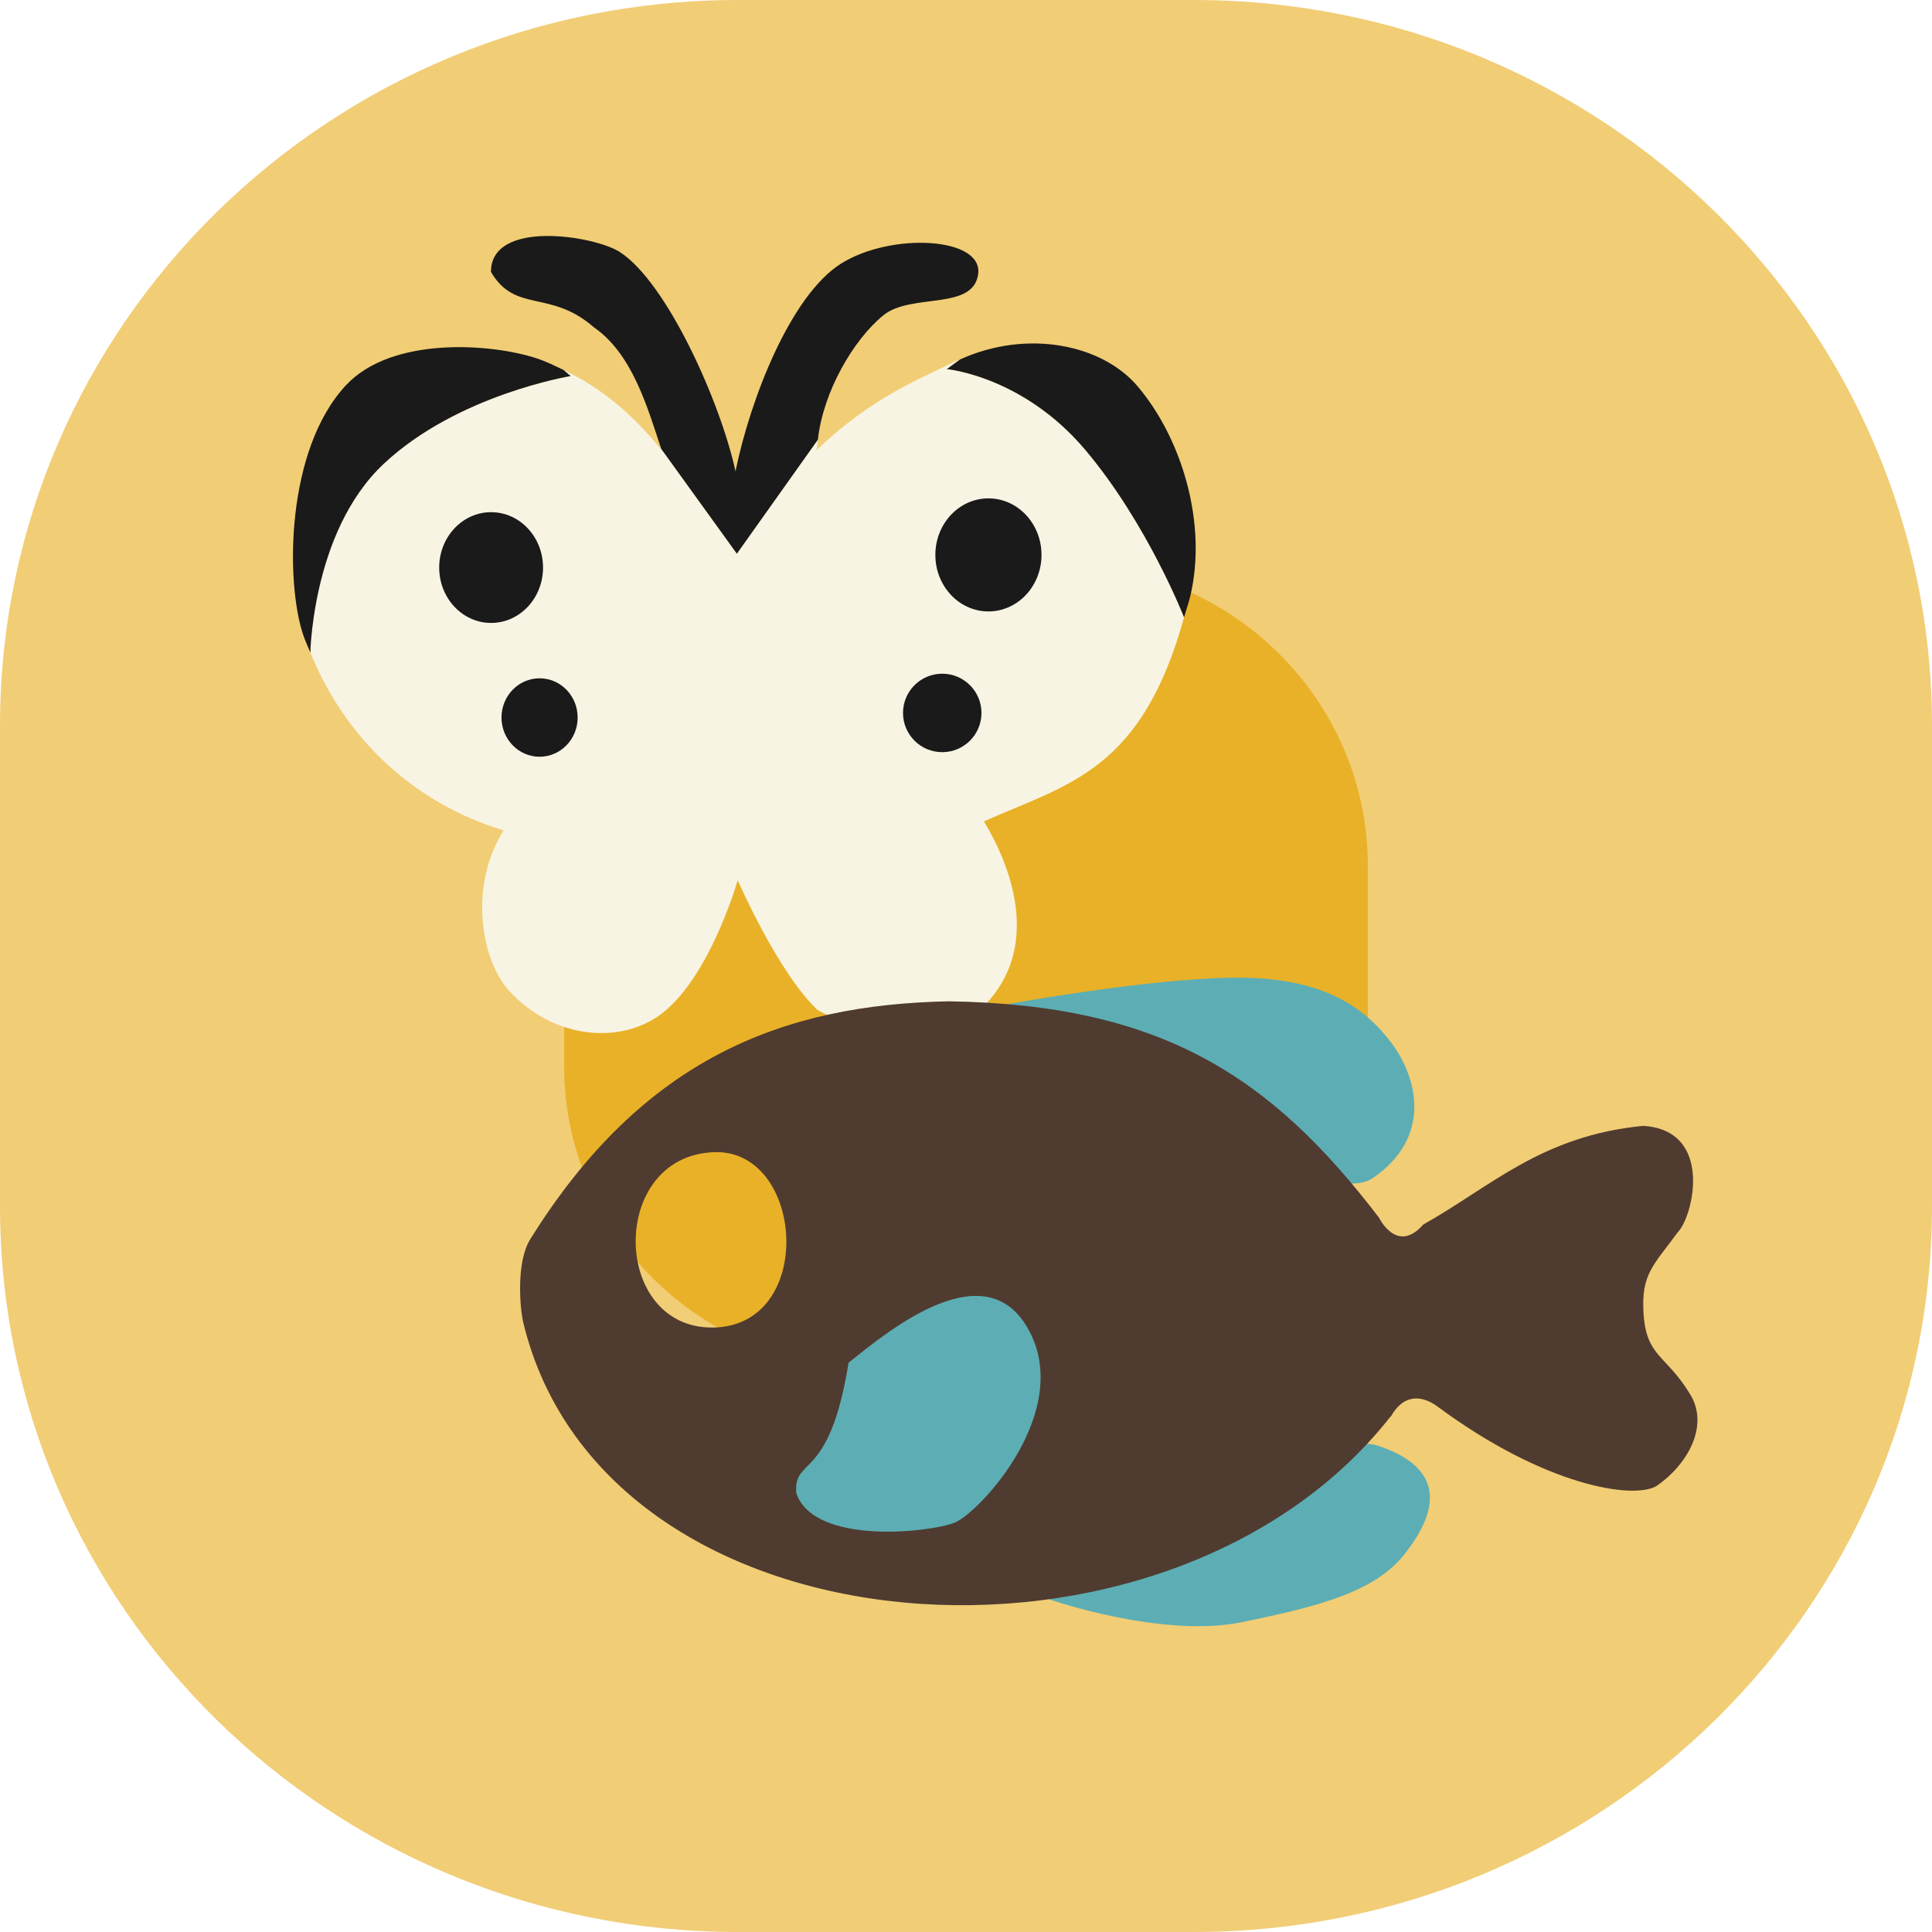
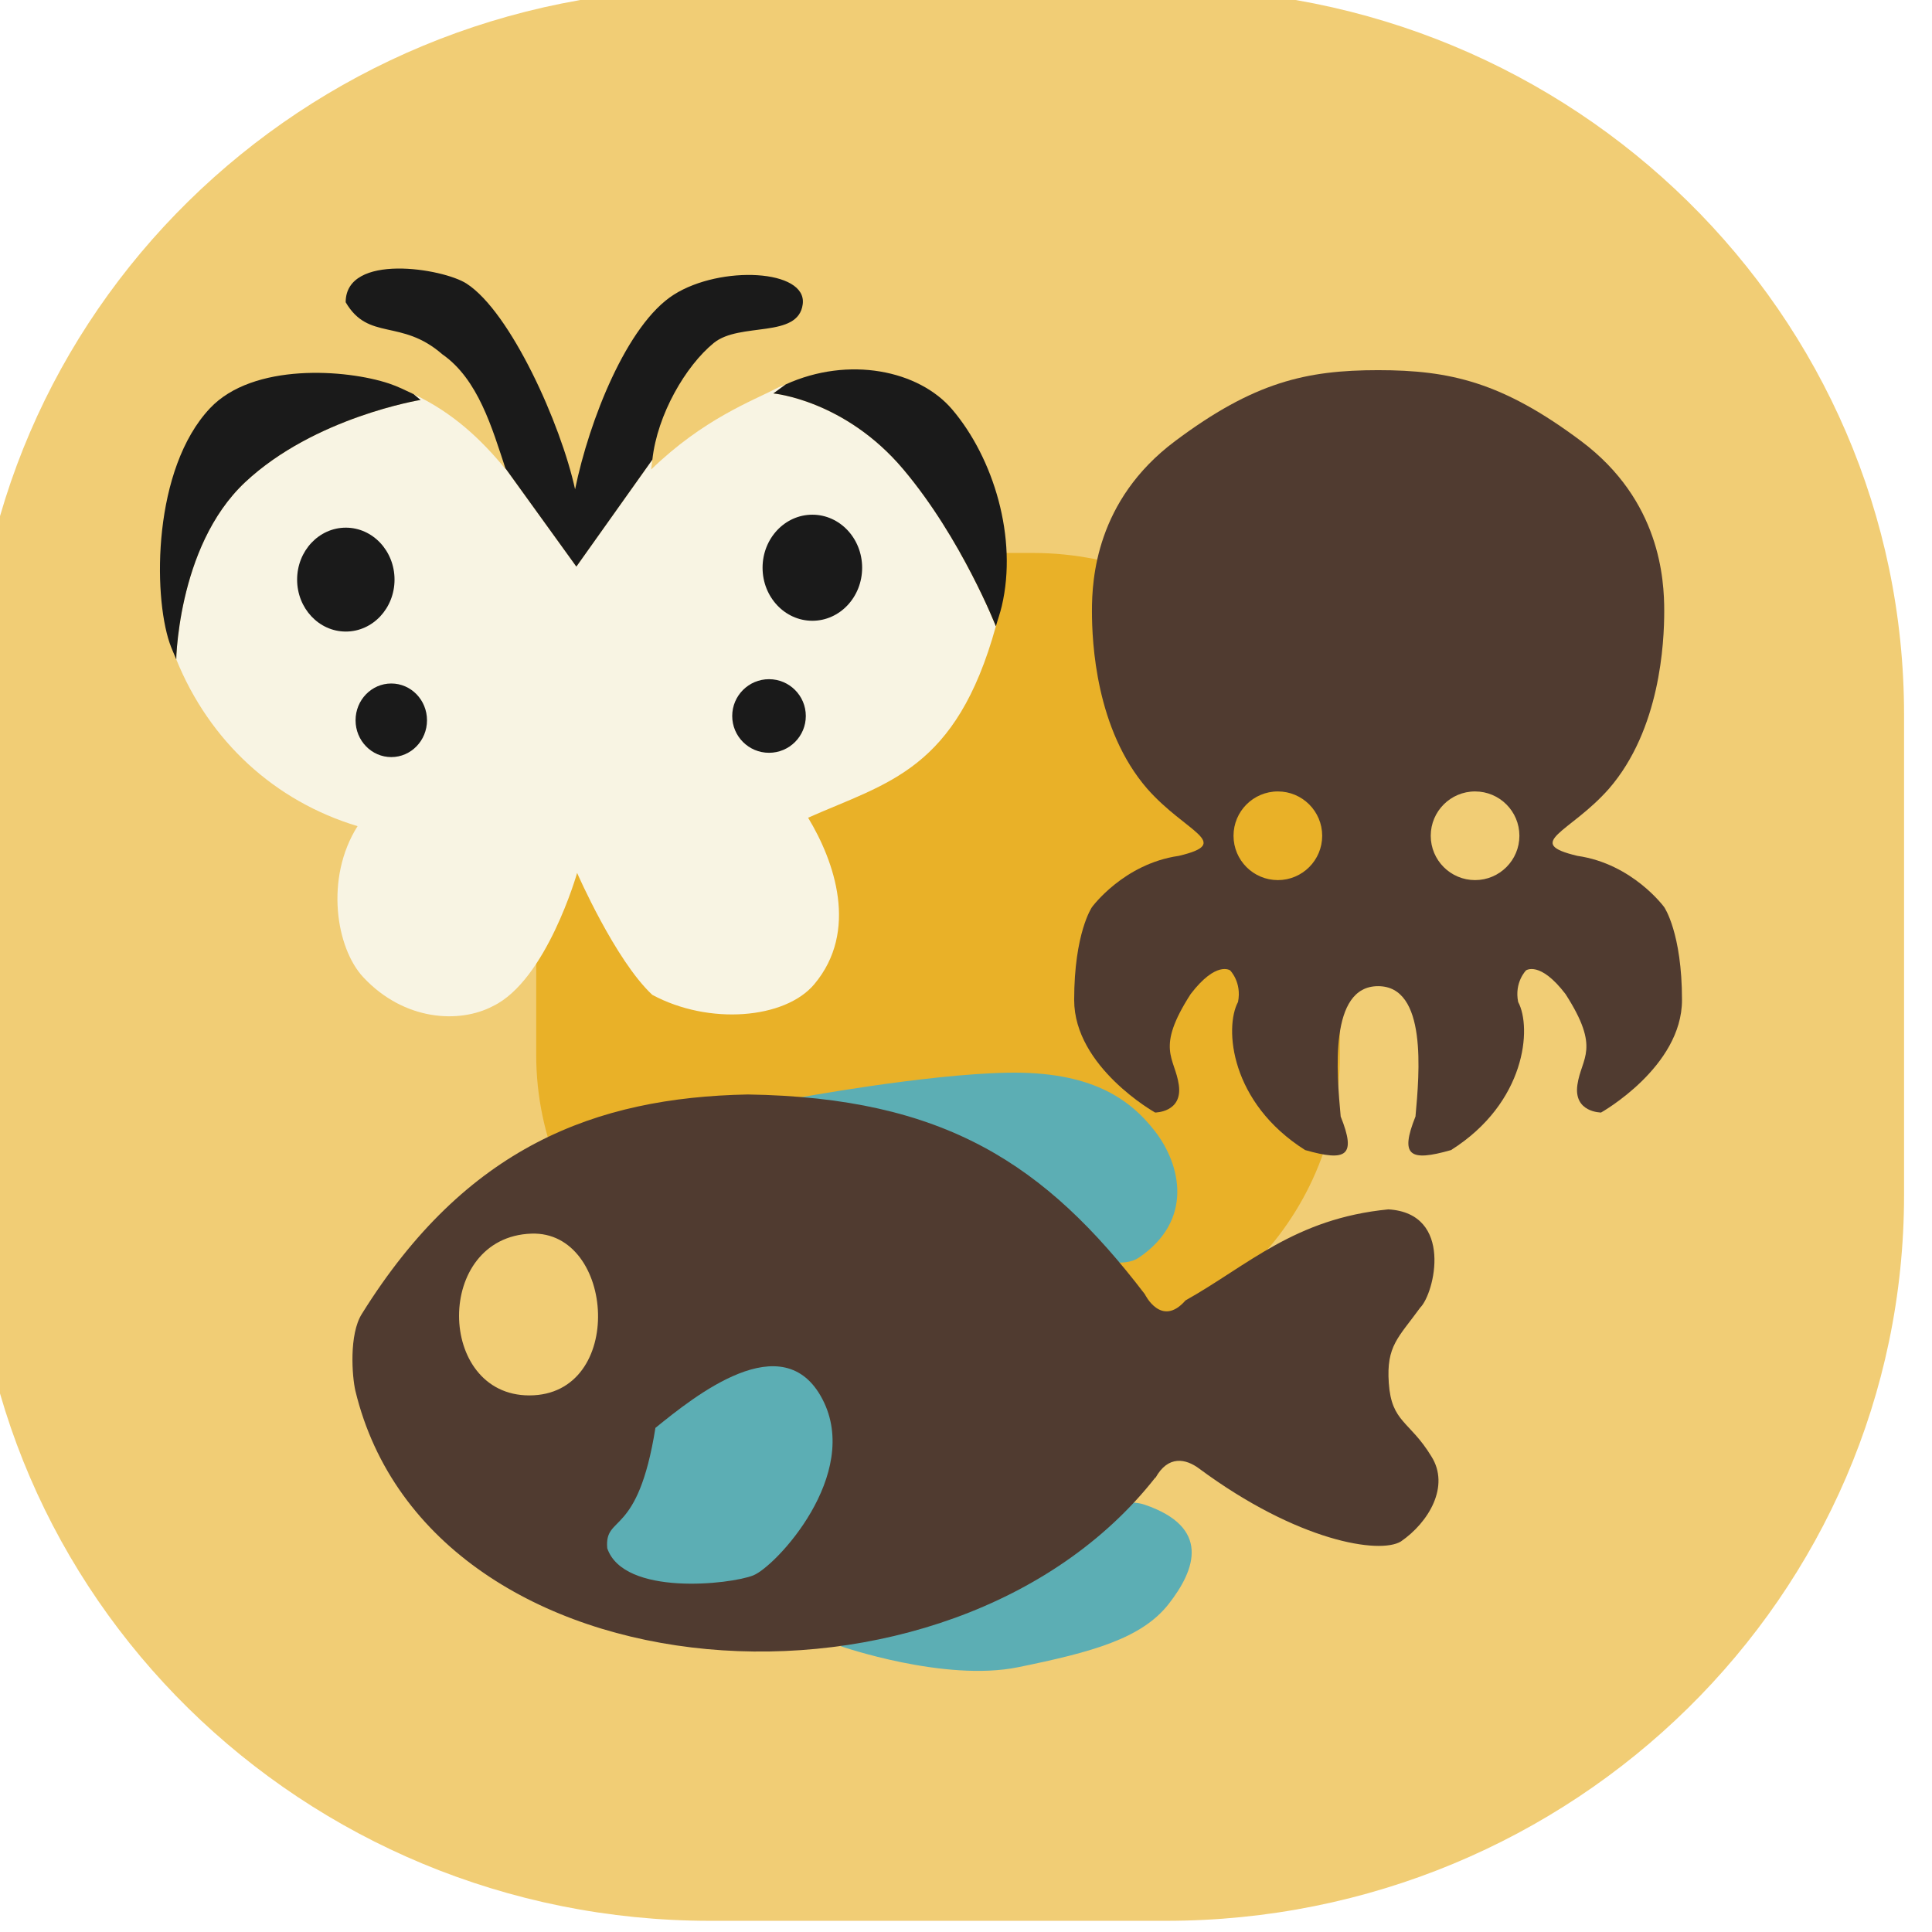
- <svg xmlns="http://www.w3.org/2000/svg" version="1.1" viewBox="0 0 128 128">
-   <g>
-     <rect id="bg-light" x="8.6176e-7" y="3.3925e-8" width="128" height="128" rx="48.9" ry="48.093" fill="#f1cd75" />
-     <rect id="bg-dark" x="37.376" y="37.376" width="53.249" height="53.249" rx="20.342" ry="20.007" fill="#e9b128" />
-     <g id="insect" transform="matrix(.42807 0 0 .42807 -20.894 -92.959)">
-       <path d="m197.4 272.79c-0.453 0.206-0.916 0.345-1.363 0.578-4.182 2.177-12.188 5.095-20.844 13.467 0.052-0.518 0.143-1.095 0.201-1.629l-12.541 17.65-11.705-16.223c0.021 0.064 0.053 0.137 0.074 0.201-4.076-4.994-8.765-9.39-15.225-12.436l1.141 0.957s-1.093 0.178-2.912 0.613-4.364 1.127-7.266 2.154c-2.902 1.027-6.16 2.388-9.408 4.162-1.624 0.887-3.246 1.879-4.818 2.982-1.572 1.103-3.095 2.319-4.523 3.658-1.429 1.339-2.68 2.818-3.773 4.381s-2.03 3.209-2.834 4.883c-0.804 1.674-1.473 3.377-2.031 5.051-0.558 1.674-1.004 3.32-1.361 4.883-0.714 3.125-1.071 5.915-1.25 7.924-0.117 1.311-0.103 1.59-0.117 2.111 5.494 13.552 16.277 23.414 29.912 27.518-5.408 8.539-3.579 20.111 0.965 24.953 6.734 7.176 15.805 7.655 21.348 4.748 8.862-4.24 13.91-21.984 13.91-21.984s6.285 14.411 12.4 20.113c9.352 5.04 21.913 3.992 26.73-1.752 7.343-8.755 3.362-20.23-1.022-27.471 13.215-5.855 24.411-7.843 30.98-31.58-0.049-0.124-1.404-3.597-3.992-8.598-1.317-2.545-2.934-5.446-4.826-8.426-1.892-2.98-4.058-6.039-6.469-8.896-1.205-1.429-2.444-2.695-3.689-3.818-1.245-1.123-2.496-2.101-3.727-2.955-2.461-1.708-4.838-2.913-6.914-3.762s-3.85-1.34-5.106-1.619-1.992-0.346-1.992-0.346z" fill="#f8f4e3" />
-       <g fill="#1a1a1a">
-         <path d="m197.4 272.79-2.047 1.494s0.737 0.067 1.992 0.346c1.256 0.279 3.03 0.771 5.106 1.619s4.453 2.054 6.914 3.762c1.23 0.854 2.481 1.832 3.727 2.955 1.245 1.123 2.484 2.39 3.689 3.818 2.411 2.857 4.577 5.917 6.469 8.896 1.892 2.98 3.509 5.881 4.826 8.426 2.588 5.001 3.943 8.473 3.992 8.598 0.317-1.144 0.678-2.079 0.973-3.328 2.653-11.249-1.346-24.404-8.17-32.438-5.517-6.495-17.094-8.858-27.471-4.148z" />
-         <path d="m96.848 318.16c0.014-0.522 6.91e-4 -0.801 0.117-2.111 0.179-2.009 0.536-4.799 1.25-7.924 0.357-1.562 0.803-3.209 1.361-4.883 0.558-1.674 1.228-3.377 2.031-5.051 0.804-1.674 1.74-3.32 2.834-4.883s2.345-3.042 3.773-4.381c1.429-1.339 2.951-2.555 4.523-3.658 1.572-1.103 3.195-2.095 4.818-2.982 3.248-1.775 6.506-3.135 9.408-4.162 2.902-1.027 5.446-1.719 7.266-2.154s2.912-0.613 2.912-0.613l-1.141-0.957c-1.302-0.614-2.566-1.259-4.033-1.748-7.069-2.361-22.449-3.477-29.557 4.072-9.406 9.991-9.425 30.598-6.658 38.74 0.317 0.931 0.729 1.796 1.094 2.695z" />
-         <path d="m151.15 286.63 11.705 16.223 12.541-17.65c0.807-7.429 5.5-15.472 10.129-19.245 4.296-3.502 13.948-0.666 14.679-6.408s-13.554-6.458-21.275-1.559-13.962 20.765-16.286 32.109c-2.341-10.771-10.638-29.23-17.893-33.931-3.895-2.524-19.938-5.132-19.956 3.068 3.772 6.462 9.141 2.649 15.943 8.586 5.922 4.115 8.22 12.208 10.412 18.807z" />
-         <ellipse cx="124.82" cy="305" rx="8.036" ry="8.571" />
-         <ellipse cx="132.32" cy="328.21" rx="5.893" ry="6.071" />
-         <ellipse cx="201.79" cy="303.04" rx="8.214" ry="8.75" />
-         <circle cx="194.64" cy="327.5" r="6.071" />
+ <svg xmlns="http://www.w3.org/2000/svg" id="svg2616" viewBox="0 0 128 128" version="1.1">
+   <defs id="defs2620">
+     <filter height="1" y="-2.1265196e-05" width="1" x="-5.0912688e-05" id="filter1794-4" style="color-interpolation-filters:sRGB">
+       <feGaussianBlur id="feGaussianBlur1796-1" stdDeviation="0" />
+     </filter>
+   </defs>
+   <g transform="translate(-1.851256,-0.7405024)" id="g2614">
+     <rect fill="#f1cd75" ry="48.093" rx="48.9" height="128" width="128" y="3.3925001e-08" x="8.6175999e-07" id="bg-light" />
+     <rect fill="#e9b128" ry="20.007" rx="20.342" height="53.249" width="53.249" y="37.376" x="37.376" id="bg-dark" />
+     <g transform="matrix(0.4015691,0,0,0.4015691,-25.36081,-83.33717)" id="insect">
+       <path id="path2586" fill="#f8f4e3" d="m 197.4,272.79 c -0.453,0.206 -0.916,0.345 -1.363,0.578 -4.182,2.177 -12.188,5.095 -20.844,13.467 0.052,-0.518 0.143,-1.095 0.201,-1.629 l -12.541,17.65 -11.705,-16.223 c 0.021,0.064 0.053,0.137 0.074,0.201 -4.076,-4.994 -8.765,-9.39 -15.225,-12.436 l 1.141,0.957 c 0,0 -1.093,0.178 -2.912,0.613 -1.819,0.435 -4.364,1.127 -7.266,2.154 -2.902,1.027 -6.16,2.388 -9.408,4.162 -1.624,0.887 -3.246,1.879 -4.818,2.982 -1.572,1.103 -3.095,2.319 -4.523,3.658 -1.429,1.339 -2.68,2.818 -3.773,4.381 -1.094,1.562 -2.03,3.209 -2.834,4.883 -0.804,1.674 -1.473,3.377 -2.031,5.051 -0.558,1.674 -1.004,3.32 -1.361,4.883 -0.714,3.125 -1.071,5.915 -1.25,7.924 -0.117,1.311 -0.103,1.59 -0.117,2.111 5.494,13.552 16.277,23.414 29.912,27.518 -5.408,8.539 -3.579,20.111 0.965,24.953 6.734,7.176 15.805,7.655 21.348,4.748 8.862,-4.24 13.91,-21.984 13.91,-21.984 0,0 6.285,14.411 12.4,20.113 9.352,5.04 21.913,3.992 26.73,-1.752 7.343,-8.755 3.362,-20.23 -1.022,-27.471 13.215,-5.855 24.411,-7.843 30.98,-31.58 -0.049,-0.124 -1.404,-3.597 -3.992,-8.598 -1.317,-2.545 -2.934,-5.446 -4.826,-8.426 -1.892,-2.98 -4.058,-6.039 -6.469,-8.896 -1.205,-1.429 -2.444,-2.695 -3.689,-3.818 -1.245,-1.123 -2.496,-2.101 -3.727,-2.955 -2.461,-1.708 -4.838,-2.913 -6.914,-3.762 -2.076,-0.848 -3.85,-1.34 -5.106,-1.619 -1.256,-0.279 -1.992,-0.346 -1.992,-0.346 z" />
+       <g id="g2602" fill="#1a1a1a">
+         <path id="path2588" d="m 197.4,272.79 -2.047,1.494 c 0,0 0.737,0.067 1.992,0.346 1.256,0.279 3.03,0.771 5.106,1.619 2.076,0.848 4.453,2.054 6.914,3.762 1.23,0.854 2.481,1.832 3.727,2.955 1.245,1.123 2.484,2.39 3.689,3.818 2.411,2.857 4.577,5.917 6.469,8.896 1.892,2.98 3.509,5.881 4.826,8.426 2.588,5.001 3.943,8.473 3.992,8.598 0.317,-1.144 0.678,-2.079 0.973,-3.328 2.653,-11.249 -1.346,-24.404 -8.17,-32.438 -5.517,-6.495 -17.094,-8.858 -27.471,-4.148 z" />
+         <path id="path2590" d="m 96.848,318.16 c 0.014,-0.522 6.91e-4,-0.801 0.117,-2.111 0.179,-2.009 0.536,-4.799 1.25,-7.924 0.357,-1.562 0.803,-3.209 1.361,-4.883 0.558,-1.674 1.228,-3.377 2.031,-5.051 0.804,-1.674 1.74,-3.32 2.834,-4.883 1.094,-1.562 2.345,-3.042 3.773,-4.381 1.429,-1.339 2.951,-2.555 4.523,-3.658 1.572,-1.103 3.195,-2.095 4.818,-2.982 3.248,-1.775 6.506,-3.135 9.408,-4.162 2.902,-1.027 5.446,-1.719 7.266,-2.154 1.819,-0.435 2.912,-0.613 2.912,-0.613 l -1.141,-0.957 c -1.302,-0.614 -2.566,-1.259 -4.033,-1.748 -7.069,-2.361 -22.449,-3.477 -29.557,4.072 -9.406,9.991 -9.425,30.598 -6.658,38.74 0.317,0.931 0.729,1.796 1.094,2.695 z" />
+         <path id="path2592" d="m 151.15,286.63 11.705,16.223 12.541,-17.65 c 0.807,-7.429 5.5,-15.472 10.129,-19.245 4.296,-3.502 13.948,-0.666 14.679,-6.408 0.731,-5.742 -13.554,-6.458 -21.275,-1.559 -7.721,4.899 -13.962,20.765 -16.286,32.109 -2.341,-10.771 -10.638,-29.23 -17.893,-33.931 -3.895,-2.524 -19.938,-5.132 -19.956,3.068 3.772,6.462 9.141,2.649 15.943,8.586 5.922,4.115 8.22,12.208 10.412,18.807 z" />
+         <ellipse id="ellipse2594" ry="8.571" rx="8.036" cy="305" cx="124.82" />
+         <ellipse id="ellipse2596" ry="6.071" rx="5.893" cy="328.21" cx="132.32" />
+         <ellipse id="ellipse2598" ry="8.75" rx="8.214" cy="303.04" cx="201.79" />
+         <circle id="circle2600" r="6.071" cy="327.5" cx="194.64" />
      </g>
    </g>
-     <g id="fish" transform="matrix(.42807 0 0 .42807 -22.05 -92.085)">
-       <path d="m206.32 370.73s21.718-4.041 35.608-4.293c13.89-0.253 20.456 4.293 24.749 9.849s6.566 14.9-2.778 21.213c-9.344 6.313-57.579-26.769-57.579-26.769z" fill="#5caeb4" />
-       <path d="m213.9 462.65s17.425 6.061 29.8 3.535 20.708-4.798 25.254-10.607c4.546-5.808 7.071-12.879-4.041-16.668-11.112-3.788-51.013 23.739-51.013 23.739z" fill="#5caeb4" />
-       <path d="m198.32 370.09c-25.546 0.505-47.266 8.757-64.737 36.816-2.175 3.441-1.641 10.512-1.083 12.907 12.608 52.314 99.866 58.401 134.25 14.505l-0.028 0.128c2.154-3.921 5.155-3.21 7.303-1.619 16.603 12.3 30.336 14.421 33.888 12.264 4.684-3.218 8.281-9.296 5.113-14.287-3.65-5.997-6.678-5.643-7.138-12.298-0.433-6.264 1.592-7.579 5.278-12.661 2.397-2.38 5.656-15.811-5.349-16.478-15.758 1.543-23.496 9.364-34.037 15.278-4.068 4.66-6.824-1.045-6.824-1.045-16.69-21.858-33.648-33.005-66.638-33.511zm-36.298 23.346c14.074-0.5 15.869 27.139-0.336 27.144-15.597 6e-3 -15.963-26.564 0.336-27.144z" fill="#503b30" />
-       <path d="m182.84 426.03c6.506-5.26 21.466-17.425 28.032-4.798 6.566 12.627-7.829 28.032-11.617 29.547-3.788 1.515-21.718 3.535-24.496-4.546-0.505-5.808 5.111-1.558 8.081-20.203z" fill="#5caeb4" />
+     <g transform="matrix(0.3948716,0,0,0.3948716,-26.92389,-72.88545)" id="fish">
+       <path id="path2605" fill="#5caeb4" d="m 206.32,370.73 c 0,0 21.718,-4.041 35.608,-4.293 13.89,-0.253 20.456,4.293 24.749,9.849 4.293,5.556 6.566,14.9 -2.778,21.213 -9.344,6.313 -57.579,-26.769 -57.579,-26.769 z" />
+       <path id="path2607" fill="#5caeb4" d="m 213.9,462.65 c 0,0 17.425,6.061 29.8,3.535 12.375,-2.525 20.708,-4.798 25.254,-10.607 4.546,-5.808 7.071,-12.879 -4.041,-16.668 -11.112,-3.788 -51.013,23.739 -51.013,23.739 z" />
+       <path id="path2609" fill="#503b30" d="m 198.32,370.09 c -25.546,0.505 -47.266,8.757 -64.737,36.816 -2.175,3.441 -1.641,10.512 -1.083,12.907 12.608,52.314 99.866,58.401 134.25,14.505 l -0.028,0.128 c 2.154,-3.921 5.155,-3.21 7.303,-1.619 16.603,12.3 30.336,14.421 33.888,12.264 4.684,-3.218 8.281,-9.296 5.113,-14.287 -3.65,-5.997 -6.678,-5.643 -7.138,-12.298 -0.433,-6.264 1.592,-7.579 5.278,-12.661 2.397,-2.38 5.656,-15.811 -5.349,-16.478 -15.758,1.543 -23.496,9.364 -34.037,15.278 -4.068,4.66 -6.824,-1.045 -6.824,-1.045 -16.69,-21.858 -33.648,-33.005 -66.638,-33.511 z m -36.298,23.346 c 14.074,-0.5 15.869,27.139 -0.336,27.144 -15.597,0.006 -15.963,-26.564 0.336,-27.144 z" />
+       <path id="path2611" fill="#5caeb4" d="m 182.84,426.03 c 6.506,-5.26 21.466,-17.425 28.032,-4.798 6.566,12.627 -7.829,28.032 -11.617,29.547 -3.788,1.515 -21.718,3.535 -24.496,-4.546 -0.505,-5.808 5.111,-1.558 8.081,-20.203 z" />
    </g>
  </g>
+   <path id="path1776-9" style="fill:#503b30;fill-opacity:1;stroke:none;stroke-width:0.246;stroke-linecap:butt;stroke-linejoin:miter;stroke-miterlimit:4;stroke-dasharray:none;stroke-opacity:1;filter:url(#filter1794-4)" d="m 128.001,368.968 c -4.758,1.1e-4 -8.239,0.786 -13.475,4.713 -5.236,3.927 -5.498,9.162 -5.498,11.256 0,2.094 0.261,7.853 3.664,11.779 2.582,2.931 5.72,3.585 2.096,4.451 -3.665,0.524 -5.76,3.402 -5.76,3.402 0,0 -1.178,1.702 -1.178,6.152 0,4.45 5.365,7.461 5.365,7.461 0,0 1.834,4.5e-4 1.572,-1.832 -0.262,-1.832 -1.571,-2.357 0.785,-6.021 1.702,-2.225 2.617,-1.57 2.617,-1.57 0,0 0.785,0.785 0.523,2.094 -0.916,1.702 -0.523,6.677 4.451,9.818 2.749,0.785 3.403,0.391 2.355,-2.227 -0.262,-2.88 -0.785,-8.639 2.48,-8.639 3.265,-10e-6 2.74,5.759 2.479,8.639 -1.047,2.618 -0.391,3.012 2.357,2.227 4.974,-3.141 5.365,-8.117 4.449,-9.818 -0.262,-1.309 0.523,-2.094 0.523,-2.094 0,0 0.916,-0.655 2.617,1.57 2.356,3.665 1.049,4.189 0.787,6.021 -0.262,1.832 1.57,1.832 1.57,1.832 0,0 5.365,-3.011 5.365,-7.461 0,-4.45 -1.178,-6.152 -1.178,-6.152 0,0 -2.093,-2.879 -5.758,-3.402 -3.625,-0.866 -0.488,-1.52 2.094,-4.451 3.403,-3.927 3.664,-9.685 3.664,-11.779 0,-2.094 -0.26,-7.329 -5.496,-11.256 -5.236,-3.927 -8.716,-4.713 -13.475,-4.713 z m -6.652,27.928 a 2.94,2.94 0 0 1 0.004,0 2.94,2.94 0 0 1 2.939,2.939 2.94,2.94 0 0 1 -2.939,2.939 2.94,2.94 0 0 1 -2.939,-2.939 2.94,2.94 0 0 1 2.936,-2.939 z m 13.074,0 a 2.94,2.94 0 0 1 0.004,0 2.94,2.94 0 0 1 2.939,2.939 2.94,2.94 0 0 1 -2.939,2.939 2.94,2.94 0 0 1 -2.939,-2.939 2.94,2.94 0 0 1 2.936,-2.939 z" transform="matrix(0.9993821,0,0,0.9993821,-36.61672,-344.2159)" />
</svg>
